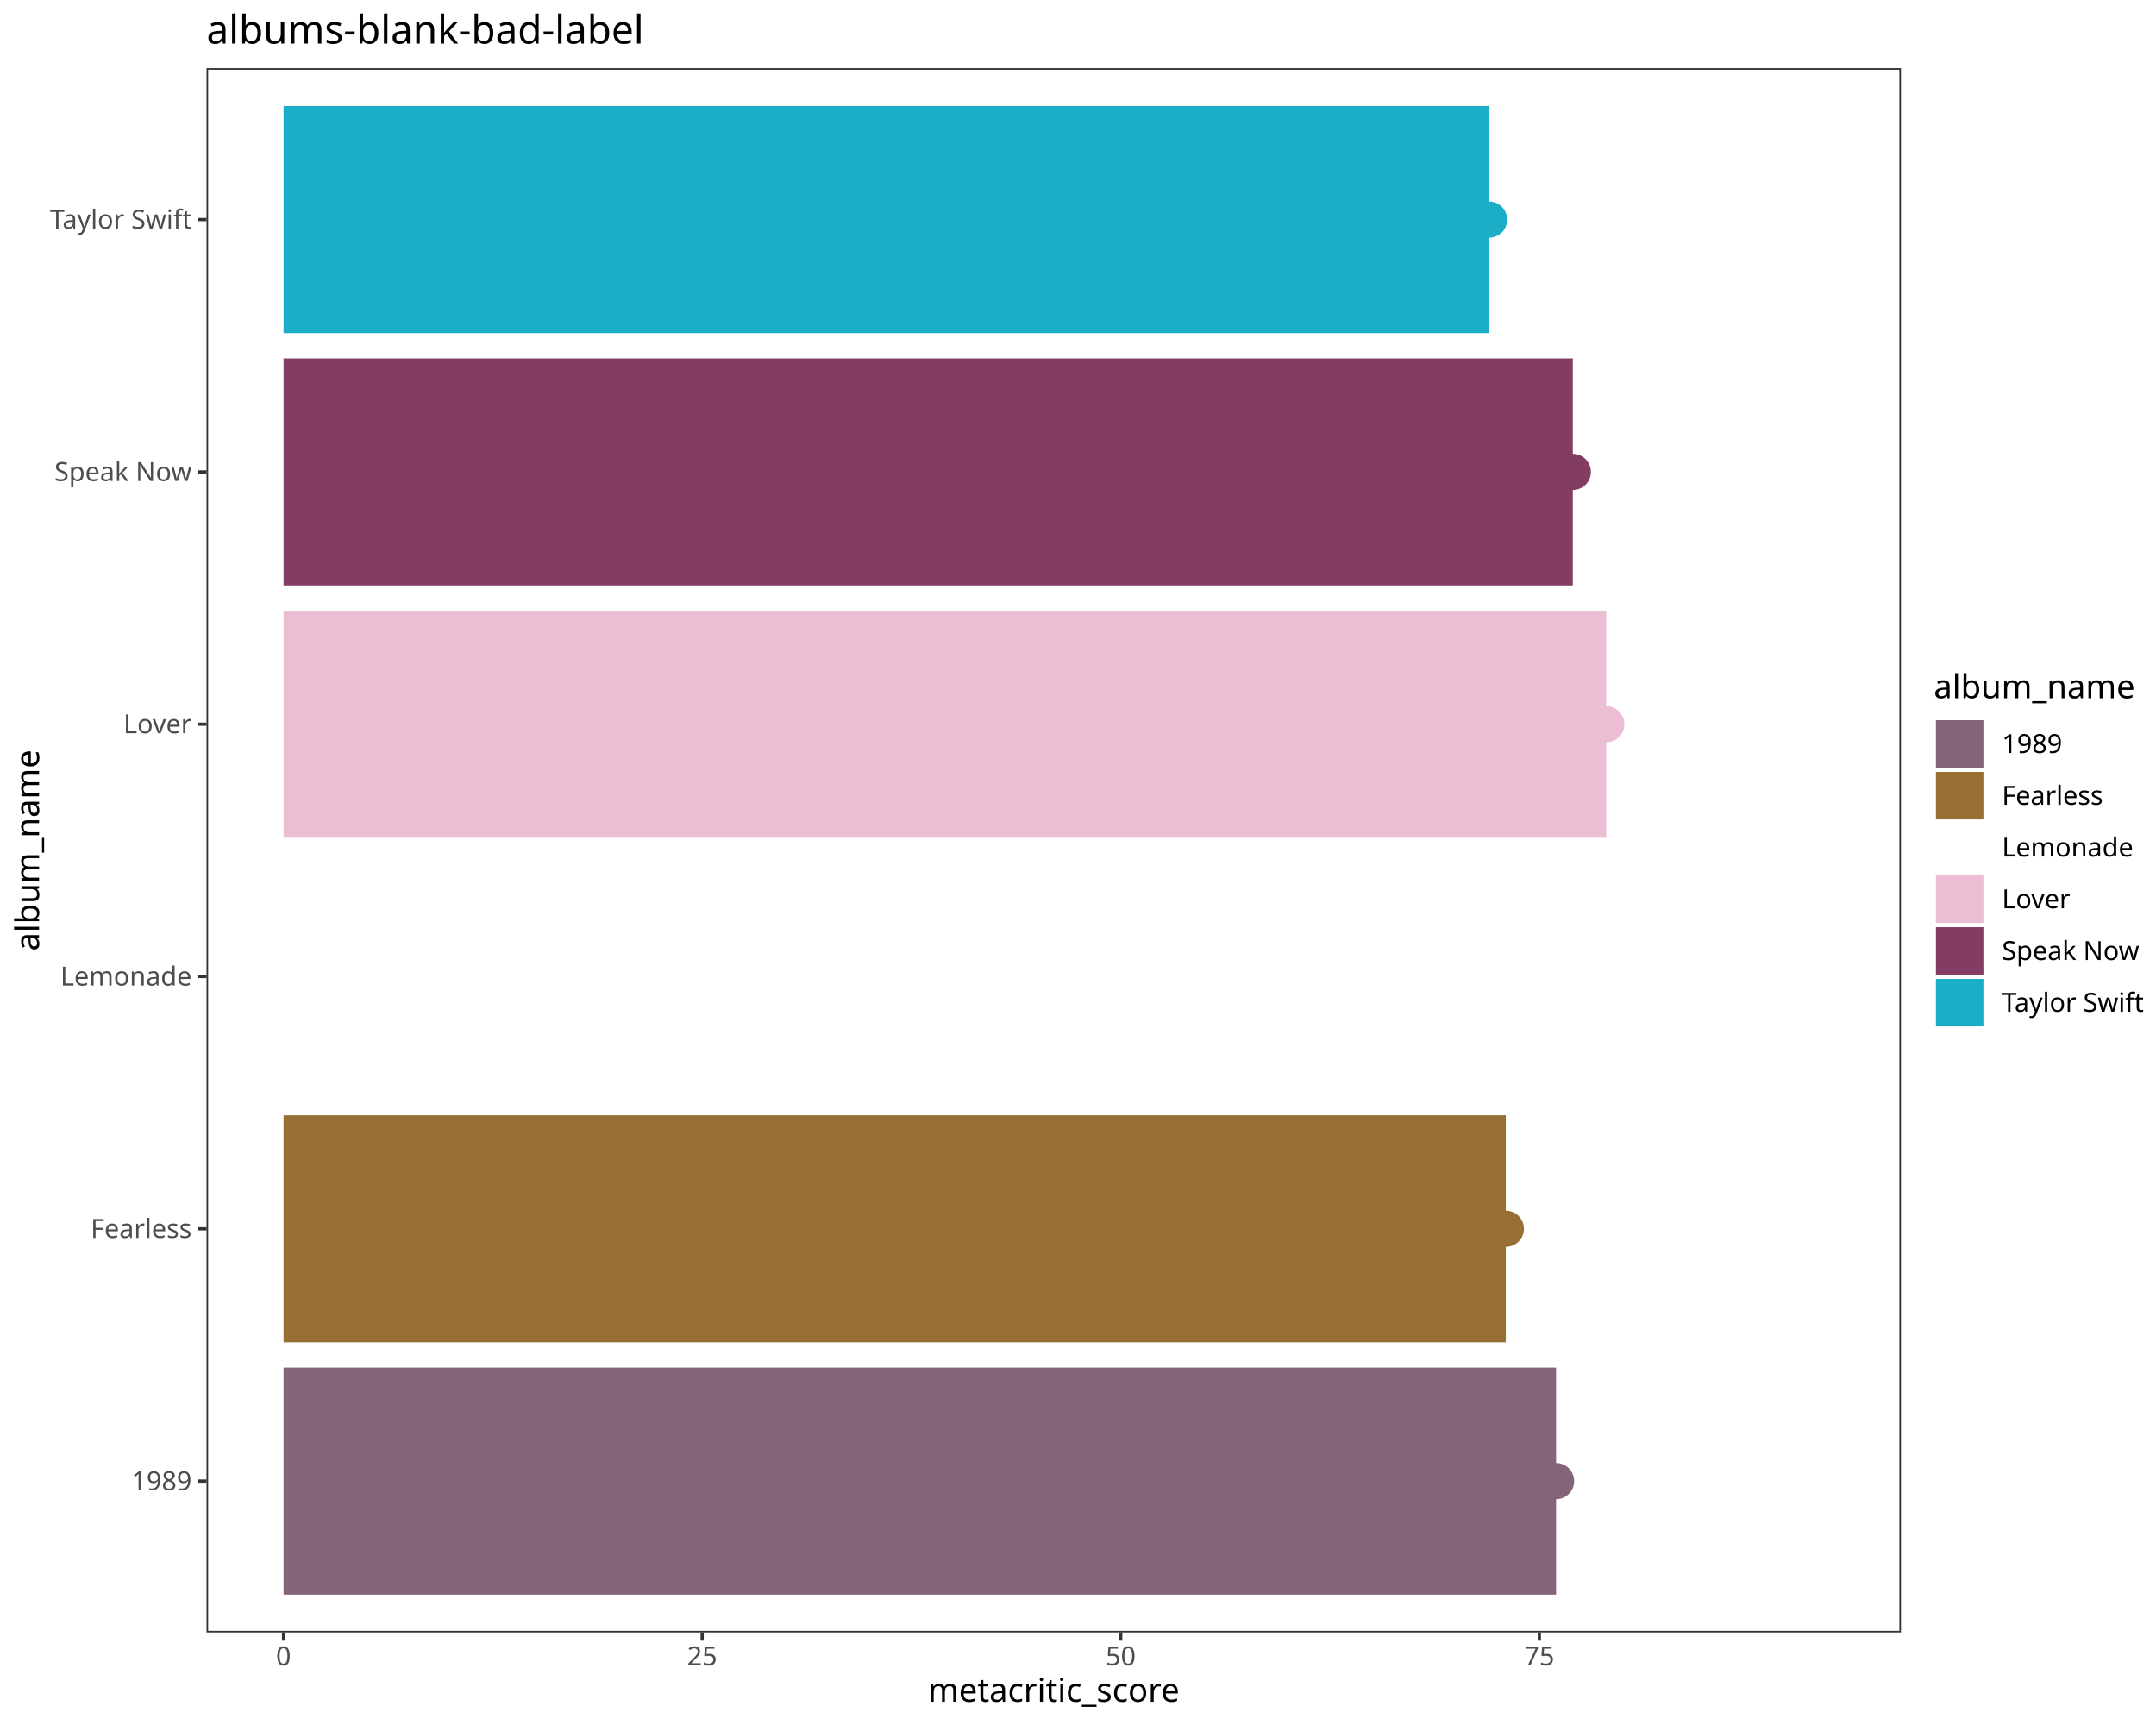
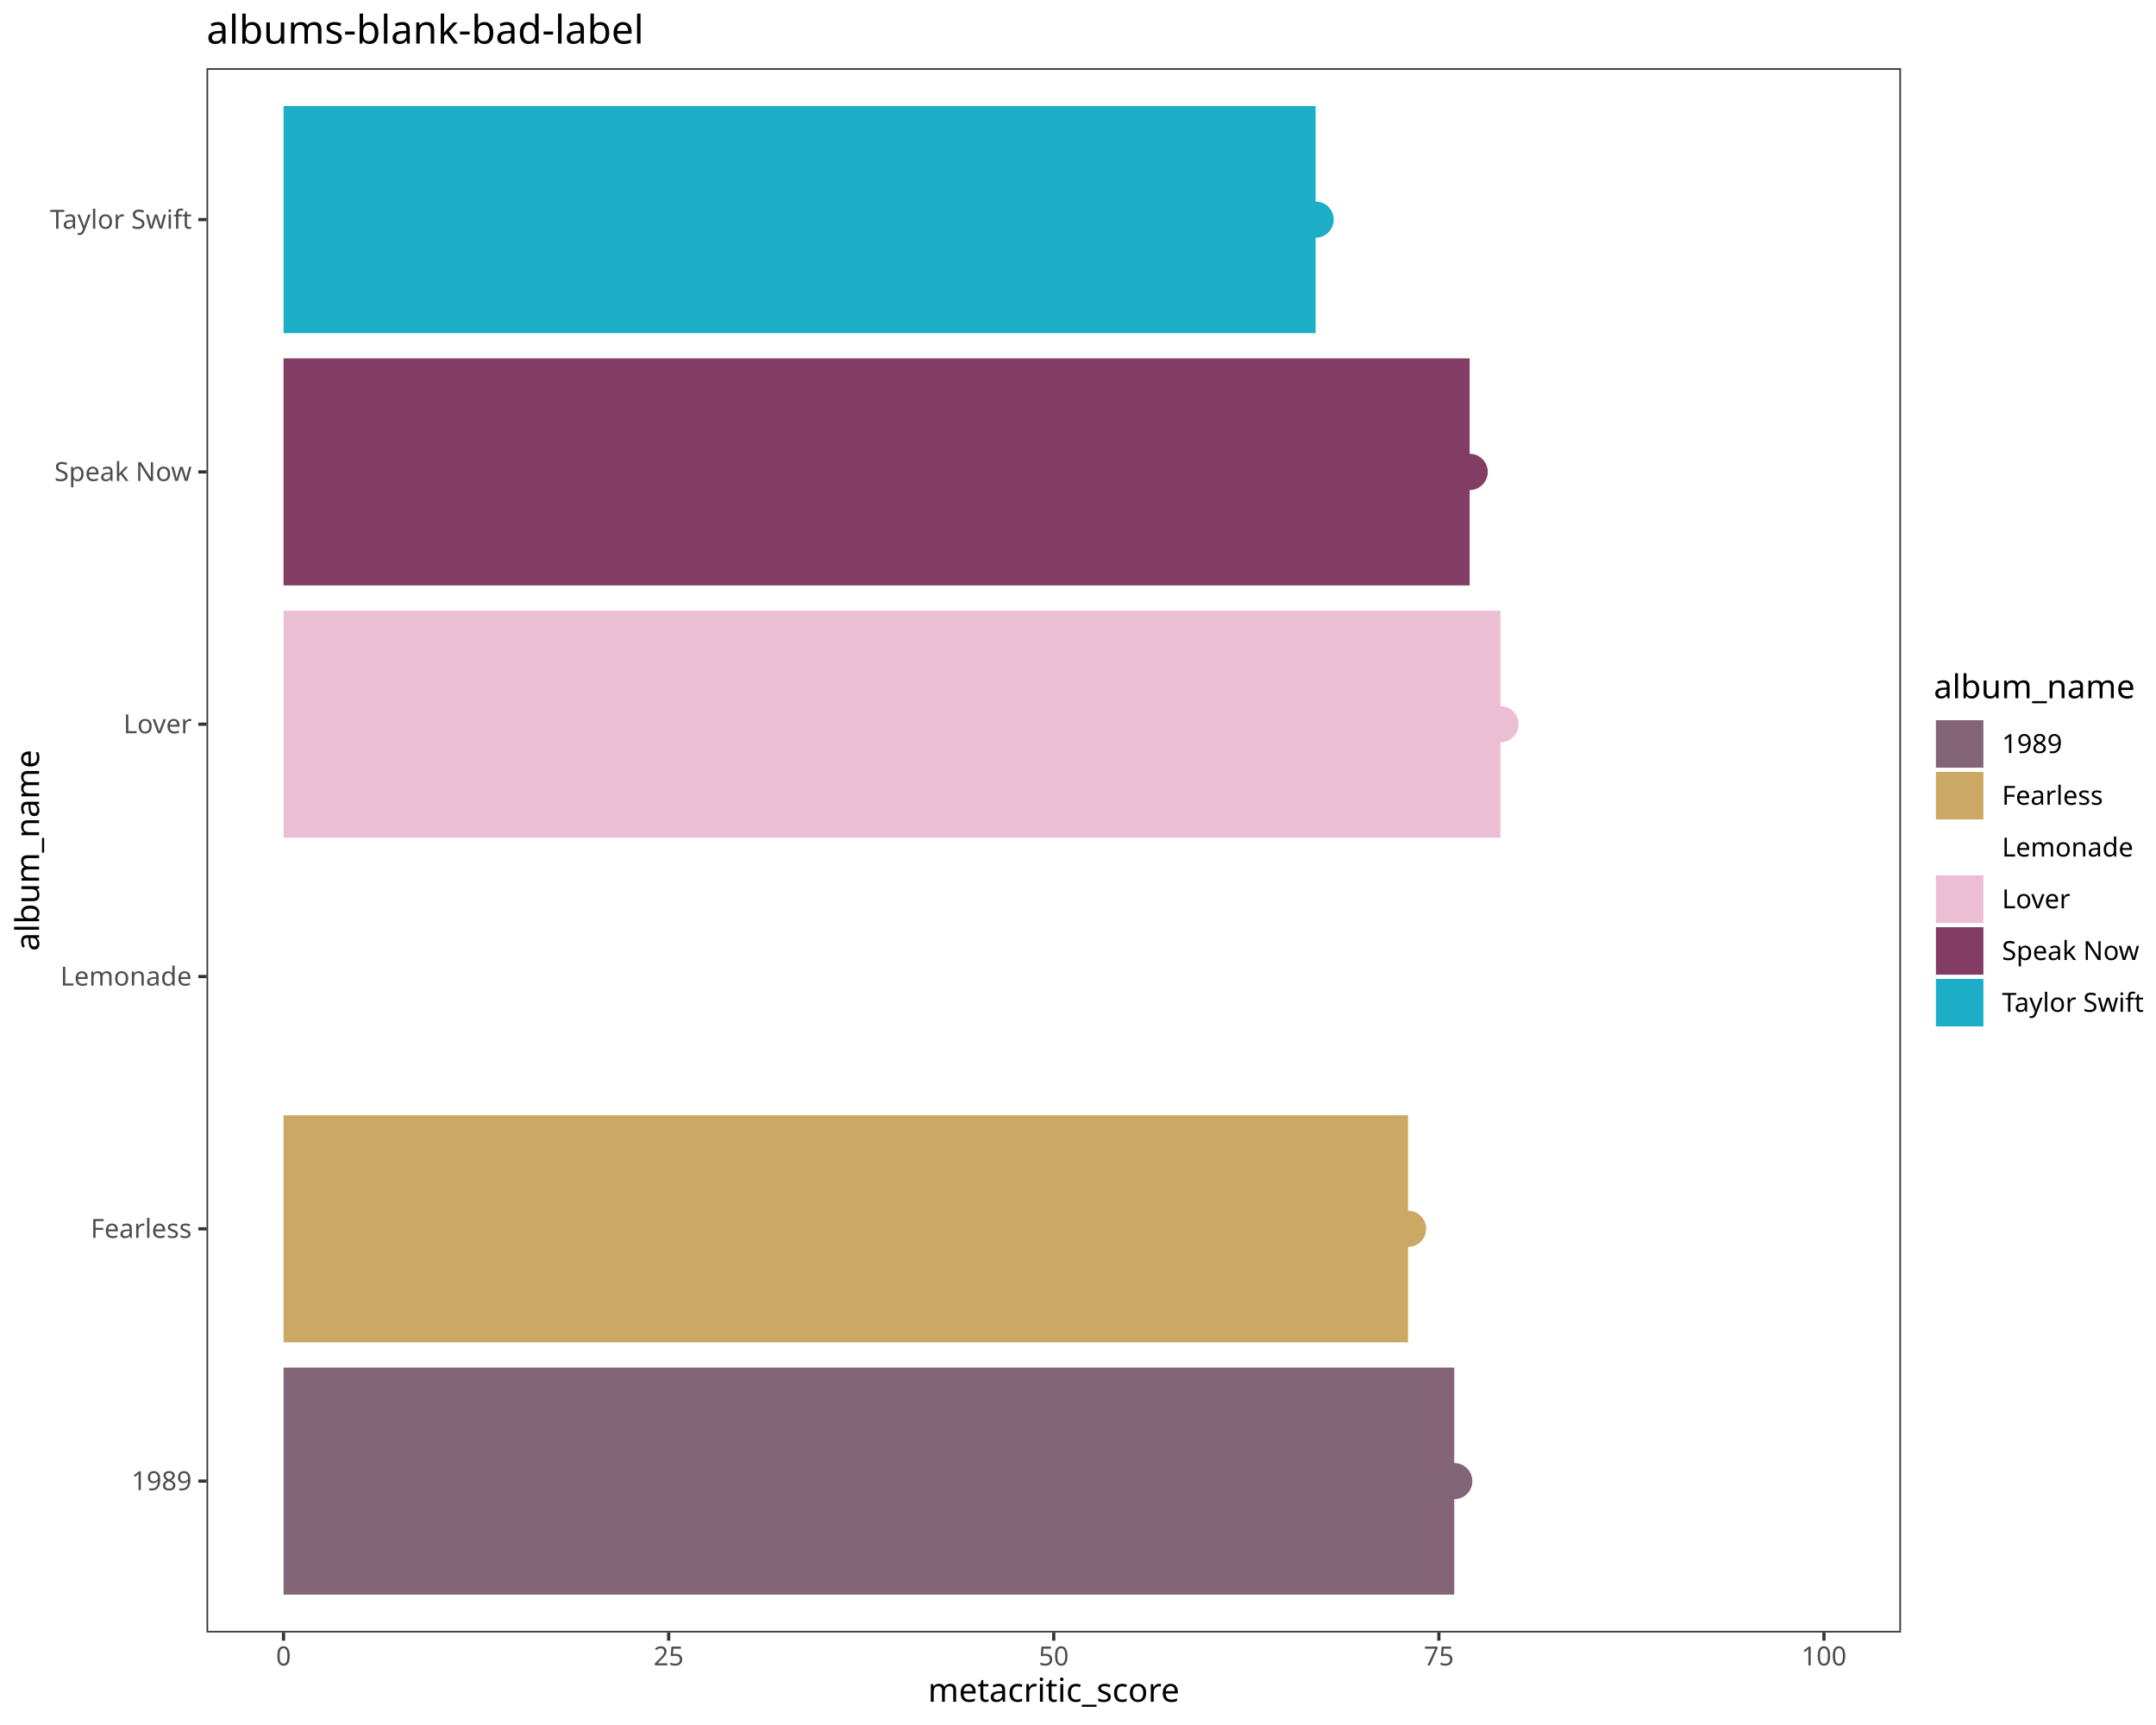
<svg xmlns="http://www.w3.org/2000/svg" class="svglite" data-engine-version="2.0" width="720.00pt" height="576.00pt" viewBox="0 0 720.00 576.00">
  <defs>
    <style type="text/css">
    .svglite line, .svglite polyline, .svglite polygon, .svglite path, .svglite rect, .svglite circle {
      fill: none;
      stroke: #000000;
      stroke-linecap: round;
      stroke-linejoin: round;
      stroke-miterlimit: 10.00;
    }
  </style>
  </defs>
  <rect width="100%" height="100%" style="stroke: none; fill: #FFFFFF;" />
  <defs>
    <clipPath id="cpMC4wMHw3MjAuMDB8MC4wMHw1NzYuMDA=">
      <rect x="0.00" y="0.00" width="720.00" height="576.00" />
    </clipPath>
  </defs>
  <g clip-path="url(#cpMC4wMHw3MjAuMDB8MC4wMHw1NzYuMDA=)">
    <rect x="0.00" y="0.00" width="720.00" height="576.00" style="stroke-width: 1.07; stroke: #FFFFFF; fill: #FFFFFF;" />
  </g>
  <defs>
    <clipPath id="cpNjguOTd8NjM0LjgzfDIyLjc4fDU0NS4xMQ==">
      <rect x="68.97" y="22.78" width="565.86" height="522.33" />
    </clipPath>
  </defs>
  <g clip-path="url(#cpNjguOTd8NjM0LjgzfDIyLjc4fDU0NS4xMQ==)">
    <rect x="68.97" y="22.78" width="565.86" height="522.33" style="stroke-width: 1.07; stroke: none; fill: #FFFFFF;" />
-     <rect x="94.69" y="35.42" width="402.59" height="75.82" style="stroke-width: 1.07; stroke: none; stroke-linecap: square; stroke-linejoin: miter; fill: #1BAEC6;" />
-     <rect x="94.69" y="203.91" width="441.73" height="75.82" style="stroke-width: 1.07; stroke: none; stroke-linecap: square; stroke-linejoin: miter; fill: #EBBED3;" />
-     <rect x="94.69" y="372.41" width="408.18" height="75.82" style="stroke-width: 1.07; stroke: none; stroke-linecap: square; stroke-linejoin: miter; fill: #976F34;" />
-     <rect x="94.69" y="119.67" width="430.55" height="75.82" style="stroke-width: 1.07; stroke: none; stroke-linecap: square; stroke-linejoin: miter; fill: #833C63;" />
-     <rect x="94.69" y="456.65" width="424.96" height="75.82" style="stroke-width: 1.07; stroke: none; stroke-linecap: square; stroke-linejoin: miter; fill: #846578;" />
-     <rect x="94.69" y="288.16" width="514.42" height="75.82" style="stroke-width: 1.07; stroke: none; stroke-linecap: square; stroke-linejoin: miter;" />
-     <circle cx="497.28" cy="73.33" r="5.69" style="stroke-width: 0.71; stroke: #1BAEC6; fill: #1BAEC6;" />
-     <circle cx="536.42" cy="241.82" r="5.69" style="stroke-width: 0.71; stroke: #EBBED3; fill: #EBBED3;" />
-     <circle cx="502.87" cy="410.32" r="5.69" style="stroke-width: 0.71; stroke: #976F34; fill: #976F34;" />
-     <circle cx="525.24" cy="157.58" r="5.69" style="stroke-width: 0.71; stroke: #833C63; fill: #833C63;" />
-     <circle cx="519.65" cy="494.56" r="5.69" style="stroke-width: 0.71; stroke: #846578; fill: #846578;" />
+     <rect x="94.69" y="35.42" width="344.66" height="75.82" style="stroke-width: 1.07; stroke: none; stroke-linecap: square; stroke-linejoin: miter; fill: #1BAEC6;" />
+     <rect x="94.69" y="203.91" width="406.39" height="75.82" style="stroke-width: 1.07; stroke: none; stroke-linecap: square; stroke-linejoin: miter; fill: #EBBED3;" />
+     <rect x="94.69" y="372.41" width="375.53" height="75.82" style="stroke-width: 1.07; stroke: none; stroke-linecap: square; stroke-linejoin: miter; fill: #CBA863;" />
+     <rect x="94.69" y="119.67" width="396.10" height="75.82" style="stroke-width: 1.07; stroke: none; stroke-linecap: square; stroke-linejoin: miter; fill: #833C63;" />
+     <rect x="94.69" y="456.65" width="390.96" height="75.82" style="stroke-width: 1.07; stroke: none; stroke-linecap: square; stroke-linejoin: miter; fill: #846578;" />
+     <rect x="94.69" y="288.16" width="473.27" height="75.82" style="stroke-width: 1.07; stroke: none; stroke-linecap: square; stroke-linejoin: miter;" />
+     <circle cx="439.35" cy="73.33" r="5.69" style="stroke-width: 0.71; stroke: #1BAEC6; fill: #1BAEC6;" />
+     <circle cx="501.09" cy="241.82" r="5.69" style="stroke-width: 0.71; stroke: #EBBED3; fill: #EBBED3;" />
+     <circle cx="470.22" cy="410.32" r="5.69" style="stroke-width: 0.71; stroke: #CBA863; fill: #CBA863;" />
+     <circle cx="490.80" cy="157.58" r="5.69" style="stroke-width: 0.71; stroke: #833C63; fill: #833C63;" />
+     <circle cx="485.65" cy="494.56" r="5.69" style="stroke-width: 0.71; stroke: #846578; fill: #846578;" />
    <rect x="68.97" y="22.78" width="565.86" height="522.33" style="stroke-width: 1.07; stroke: #333333;" />
  </g>
  <g clip-path="url(#cpMC4wMHw3MjAuMDB8MC4wMHw1NzYuMDA=)">
    <text x="64.04" y="497.59" text-anchor="end" style="font-size: 8.80px; fill: #4D4D4D; font-family: sans;" textLength="19.58px" lengthAdjust="spacingAndGlyphs">1989</text>
    <text x="64.04" y="413.35" text-anchor="end" style="font-size: 8.80px; fill: #4D4D4D; font-family: sans;" textLength="33.75px" lengthAdjust="spacingAndGlyphs">Fearless</text>
    <text x="64.04" y="329.10" text-anchor="end" style="font-size: 8.80px; fill: #4D4D4D; font-family: sans;" textLength="41.60px" lengthAdjust="spacingAndGlyphs">Lemonade</text>
    <text x="64.04" y="244.85" text-anchor="end" style="font-size: 8.80px; fill: #4D4D4D; font-family: sans;" textLength="22.02px" lengthAdjust="spacingAndGlyphs">Lover</text>
    <text x="64.04" y="160.61" text-anchor="end" style="font-size: 8.80px; fill: #4D4D4D; font-family: sans;" textLength="45.01px" lengthAdjust="spacingAndGlyphs">Speak Now</text>
    <text x="64.04" y="76.36" text-anchor="end" style="font-size: 8.80px; fill: #4D4D4D; font-family: sans;" textLength="45.97px" lengthAdjust="spacingAndGlyphs">Taylor Swift</text>
    <polyline points="66.23,494.56 68.97,494.56 " style="stroke-width: 1.07; stroke: #333333; stroke-linecap: butt;" />
    <polyline points="66.23,410.32 68.97,410.32 " style="stroke-width: 1.07; stroke: #333333; stroke-linecap: butt;" />
    <polyline points="66.23,326.07 68.97,326.07 " style="stroke-width: 1.07; stroke: #333333; stroke-linecap: butt;" />
    <polyline points="66.23,241.82 68.97,241.82 " style="stroke-width: 1.07; stroke: #333333; stroke-linecap: butt;" />
    <polyline points="66.23,157.58 68.97,157.58 " style="stroke-width: 1.07; stroke: #333333; stroke-linecap: butt;" />
    <polyline points="66.23,73.33 68.97,73.33 " style="stroke-width: 1.07; stroke: #333333; stroke-linecap: butt;" />
    <polyline points="94.69,547.85 94.69,545.11 " style="stroke-width: 1.07; stroke: #333333; stroke-linecap: butt;" />
-     <polyline points="234.48,547.85 234.48,545.11 " style="stroke-width: 1.07; stroke: #333333; stroke-linecap: butt;" />
-     <polyline points="374.27,547.85 374.27,545.11 " style="stroke-width: 1.07; stroke: #333333; stroke-linecap: butt;" />
-     <polyline points="514.06,547.85 514.06,545.11 " style="stroke-width: 1.07; stroke: #333333; stroke-linecap: butt;" />
+     <polyline points="223.30,547.85 223.30,545.11 " style="stroke-width: 1.07; stroke: #333333; stroke-linecap: butt;" />
+     <polyline points="351.90,547.85 351.90,545.11 " style="stroke-width: 1.07; stroke: #333333; stroke-linecap: butt;" />
+     <polyline points="480.51,547.85 480.51,545.11 " style="stroke-width: 1.07; stroke: #333333; stroke-linecap: butt;" />
+     <polyline points="609.11,547.85 609.11,545.11 " style="stroke-width: 1.07; stroke: #333333; stroke-linecap: butt;" />
    <text x="94.69" y="556.10" text-anchor="middle" style="font-size: 8.80px; fill: #4D4D4D; font-family: sans;" textLength="4.89px" lengthAdjust="spacingAndGlyphs">0</text>
-     <text x="234.48" y="556.10" text-anchor="middle" style="font-size: 8.80px; fill: #4D4D4D; font-family: sans;" textLength="9.79px" lengthAdjust="spacingAndGlyphs">25</text>
-     <text x="374.27" y="556.10" text-anchor="middle" style="font-size: 8.80px; fill: #4D4D4D; font-family: sans;" textLength="9.79px" lengthAdjust="spacingAndGlyphs">50</text>
-     <text x="514.06" y="556.10" text-anchor="middle" style="font-size: 8.80px; fill: #4D4D4D; font-family: sans;" textLength="9.79px" lengthAdjust="spacingAndGlyphs">75</text>
+     <text x="223.30" y="556.10" text-anchor="middle" style="font-size: 8.80px; fill: #4D4D4D; font-family: sans;" textLength="9.79px" lengthAdjust="spacingAndGlyphs">25</text>
+     <text x="351.90" y="556.10" text-anchor="middle" style="font-size: 8.80px; fill: #4D4D4D; font-family: sans;" textLength="9.79px" lengthAdjust="spacingAndGlyphs">50</text>
+     <text x="480.51" y="556.10" text-anchor="middle" style="font-size: 8.80px; fill: #4D4D4D; font-family: sans;" textLength="9.79px" lengthAdjust="spacingAndGlyphs">75</text>
+     <text x="609.11" y="556.10" text-anchor="middle" style="font-size: 8.80px; fill: #4D4D4D; font-family: sans;" textLength="14.68px" lengthAdjust="spacingAndGlyphs">100</text>
    <text x="351.90" y="568.24" text-anchor="middle" style="font-size: 11.00px; font-family: sans;" textLength="80.10px" lengthAdjust="spacingAndGlyphs">metacritic_score</text>
    <text transform="translate(13.05,283.95) rotate(-90)" text-anchor="middle" style="font-size: 11.00px; font-family: sans;" textLength="63.60px" lengthAdjust="spacingAndGlyphs">album_name</text>
    <rect x="645.79" y="224.44" width="68.73" height="119.01" style="stroke-width: 1.07; stroke: none; fill: #FFFFFF;" />
    <text x="645.79" y="233.15" style="font-size: 11.00px; font-family: sans;" textLength="63.60px" lengthAdjust="spacingAndGlyphs">album_name</text>
    <rect x="645.79" y="239.77" width="17.28" height="17.28" style="stroke-width: 1.07; stroke: none; fill: #FFFFFF;" />
    <rect x="646.50" y="240.48" width="15.86" height="15.86" style="stroke-width: 1.07; stroke: none; stroke-linecap: square; stroke-linejoin: miter; fill: #846578;" />
    <circle cx="654.43" cy="248.41" r="5.69" style="stroke-width: 0.71; stroke: #846578; fill: #846578;" />
    <rect x="645.79" y="257.05" width="17.28" height="17.28" style="stroke-width: 1.07; stroke: none; fill: #FFFFFF;" />
-     <rect x="646.50" y="257.76" width="15.86" height="15.86" style="stroke-width: 1.07; stroke: none; stroke-linecap: square; stroke-linejoin: miter; fill: #976F34;" />
-     <circle cx="654.43" cy="265.69" r="5.69" style="stroke-width: 0.71; stroke: #976F34; fill: #976F34;" />
+     <rect x="646.50" y="257.76" width="15.86" height="15.86" style="stroke-width: 1.07; stroke: none; stroke-linecap: square; stroke-linejoin: miter; fill: #CBA863;" />
+     <circle cx="654.43" cy="265.69" r="5.69" style="stroke-width: 0.71; stroke: #CBA863; fill: #CBA863;" />
    <rect x="645.79" y="274.33" width="17.28" height="17.28" style="stroke-width: 1.07; stroke: none; fill: #FFFFFF;" />
    <rect x="646.50" y="275.04" width="15.86" height="15.86" style="stroke-width: 1.07; stroke: none; stroke-linecap: square; stroke-linejoin: miter;" />
    <circle cx="654.43" cy="282.97" r="5.69" style="stroke-width: 0.71; stroke: none;" />
    <rect x="645.79" y="291.61" width="17.28" height="17.28" style="stroke-width: 1.07; stroke: none; fill: #FFFFFF;" />
    <rect x="646.50" y="292.32" width="15.86" height="15.86" style="stroke-width: 1.07; stroke: none; stroke-linecap: square; stroke-linejoin: miter; fill: #EBBED3;" />
    <circle cx="654.43" cy="300.25" r="5.69" style="stroke-width: 0.71; stroke: #EBBED3; fill: #EBBED3;" />
    <rect x="645.79" y="308.89" width="17.28" height="17.28" style="stroke-width: 1.07; stroke: none; fill: #FFFFFF;" />
    <rect x="646.50" y="309.60" width="15.86" height="15.86" style="stroke-width: 1.07; stroke: none; stroke-linecap: square; stroke-linejoin: miter; fill: #833C63;" />
    <circle cx="654.43" cy="317.53" r="5.69" style="stroke-width: 0.71; stroke: #833C63; fill: #833C63;" />
    <rect x="645.79" y="326.17" width="17.28" height="17.28" style="stroke-width: 1.07; stroke: none; fill: #FFFFFF;" />
    <rect x="646.50" y="326.88" width="15.86" height="15.86" style="stroke-width: 1.07; stroke: none; stroke-linecap: square; stroke-linejoin: miter; fill: #1BAEC6;" />
    <circle cx="654.43" cy="334.81" r="5.69" style="stroke-width: 0.71; stroke: #1BAEC6; fill: #1BAEC6;" />
    <text x="668.55" y="251.44" style="font-size: 8.80px; font-family: sans;" textLength="19.58px" lengthAdjust="spacingAndGlyphs">1989</text>
    <text x="668.55" y="268.72" style="font-size: 8.80px; font-family: sans;" textLength="33.75px" lengthAdjust="spacingAndGlyphs">Fearless</text>
    <text x="668.55" y="286.00" style="font-size: 8.80px; font-family: sans;" textLength="41.60px" lengthAdjust="spacingAndGlyphs">Lemonade</text>
    <text x="668.55" y="303.28" style="font-size: 8.80px; font-family: sans;" textLength="22.02px" lengthAdjust="spacingAndGlyphs">Lover</text>
    <text x="668.55" y="320.56" style="font-size: 8.80px; font-family: sans;" textLength="45.01px" lengthAdjust="spacingAndGlyphs">Speak Now</text>
    <text x="668.55" y="337.84" style="font-size: 8.80px; font-family: sans;" textLength="45.97px" lengthAdjust="spacingAndGlyphs">Taylor Swift</text>
    <text x="68.97" y="14.56" style="font-size: 13.20px; font-family: sans;" textLength="137.22px" lengthAdjust="spacingAndGlyphs">albums-blank-bad-label</text>
  </g>
</svg>
